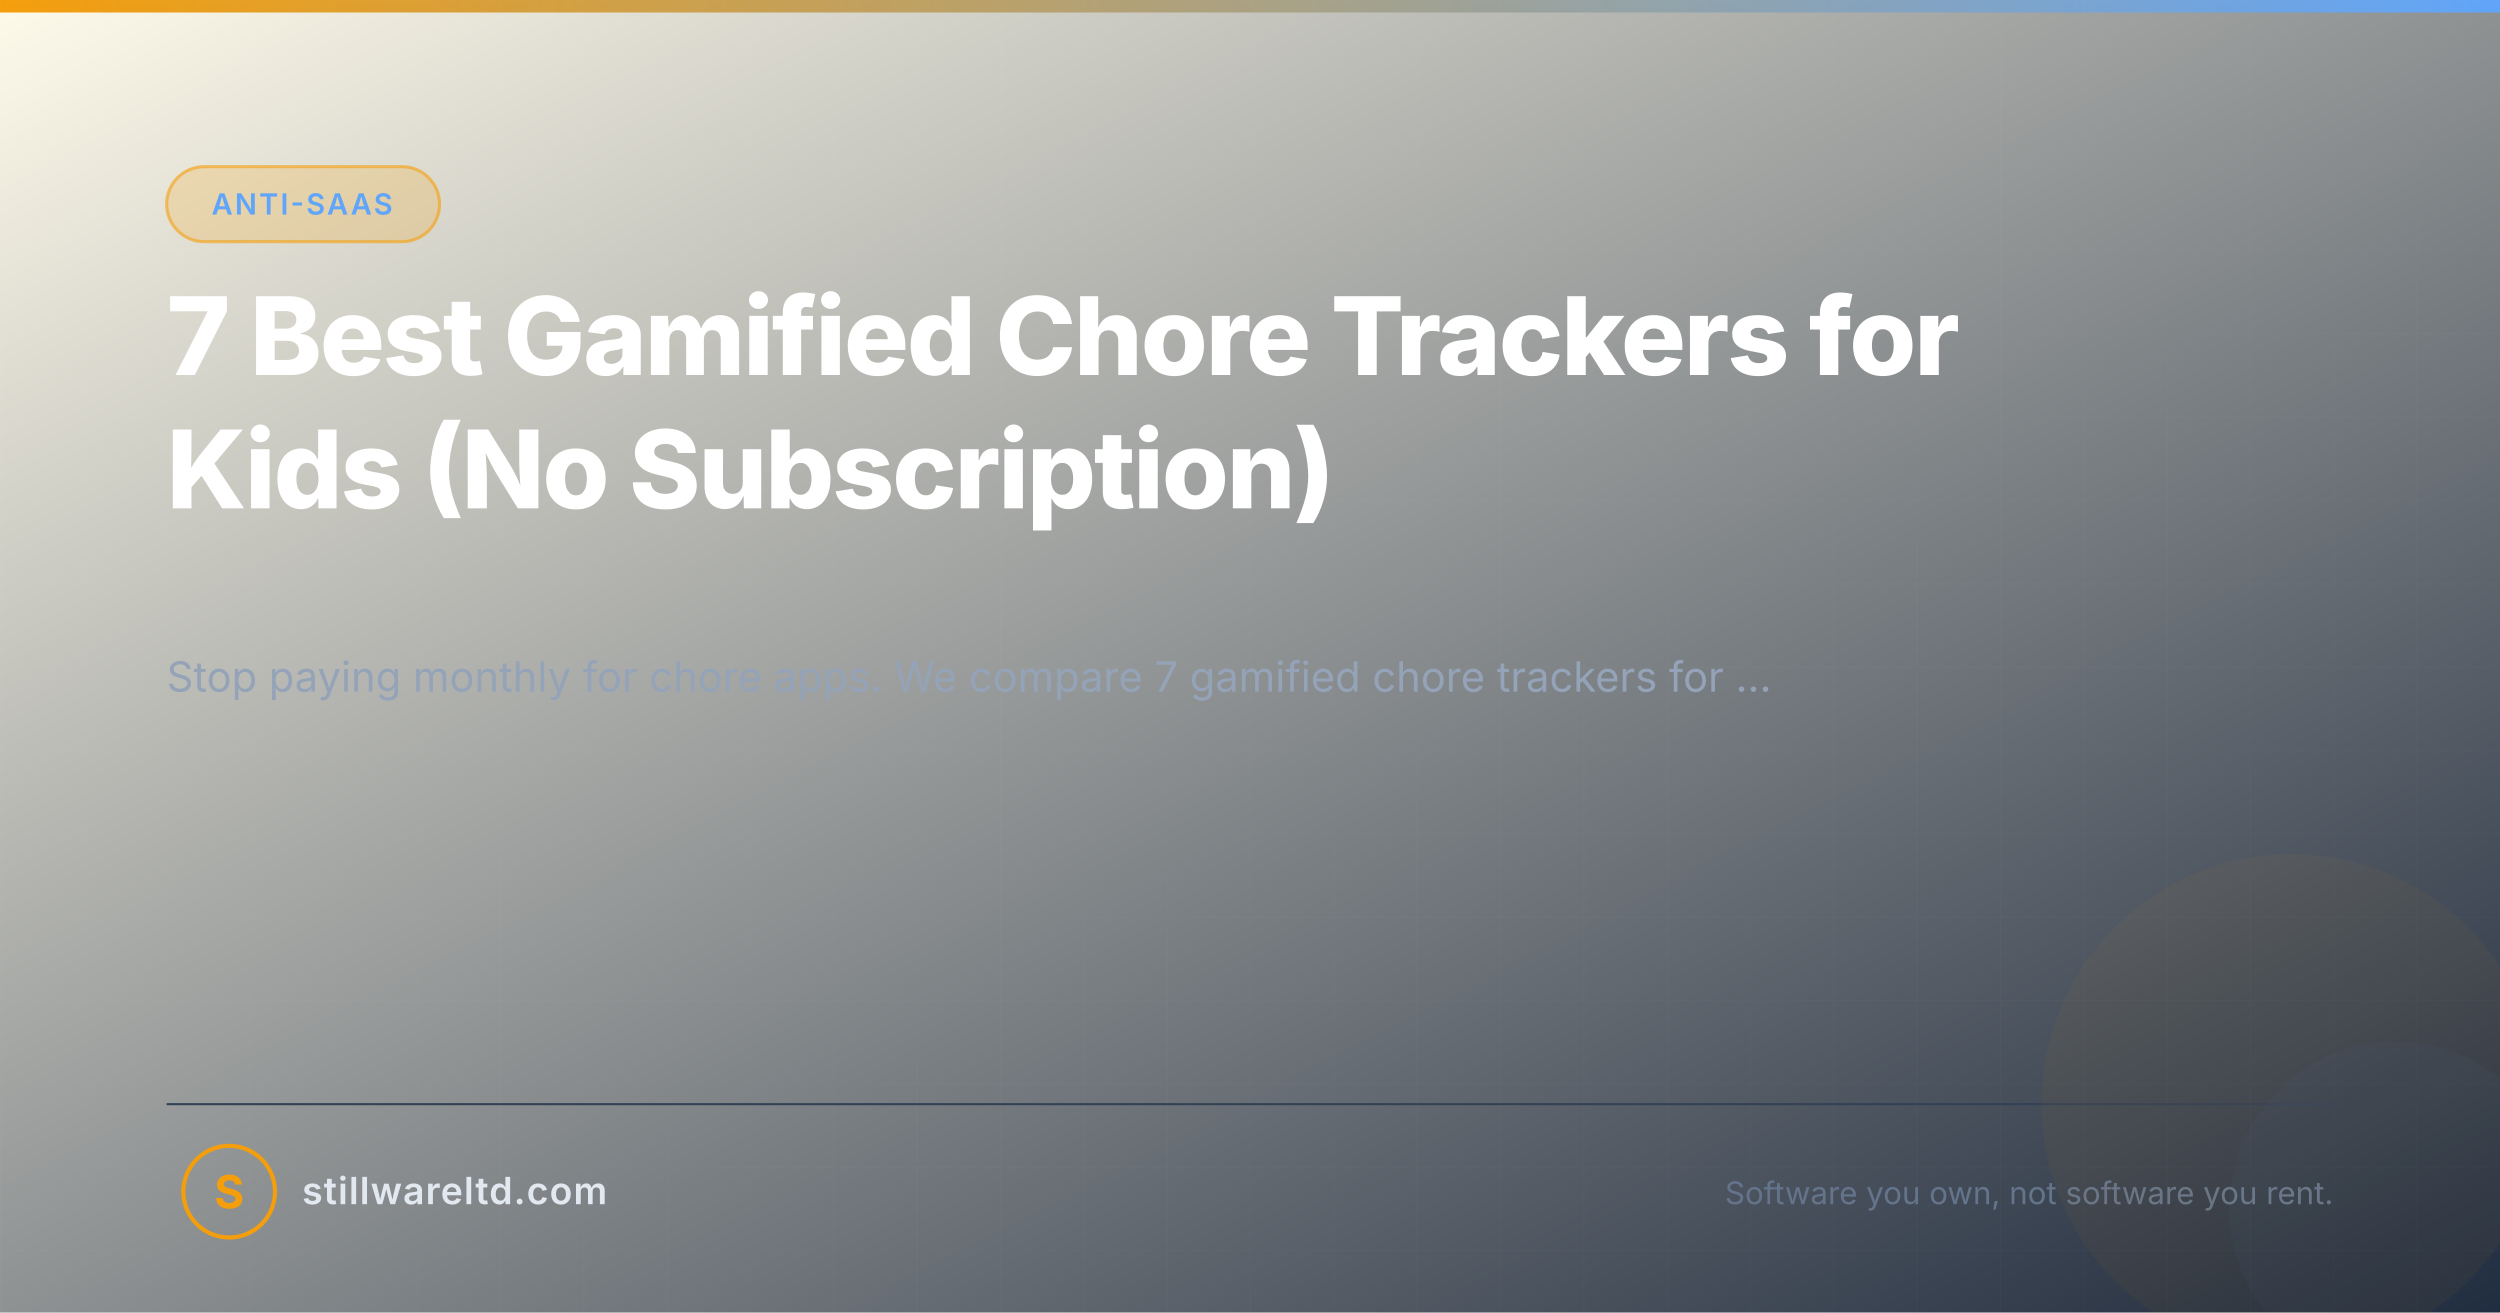
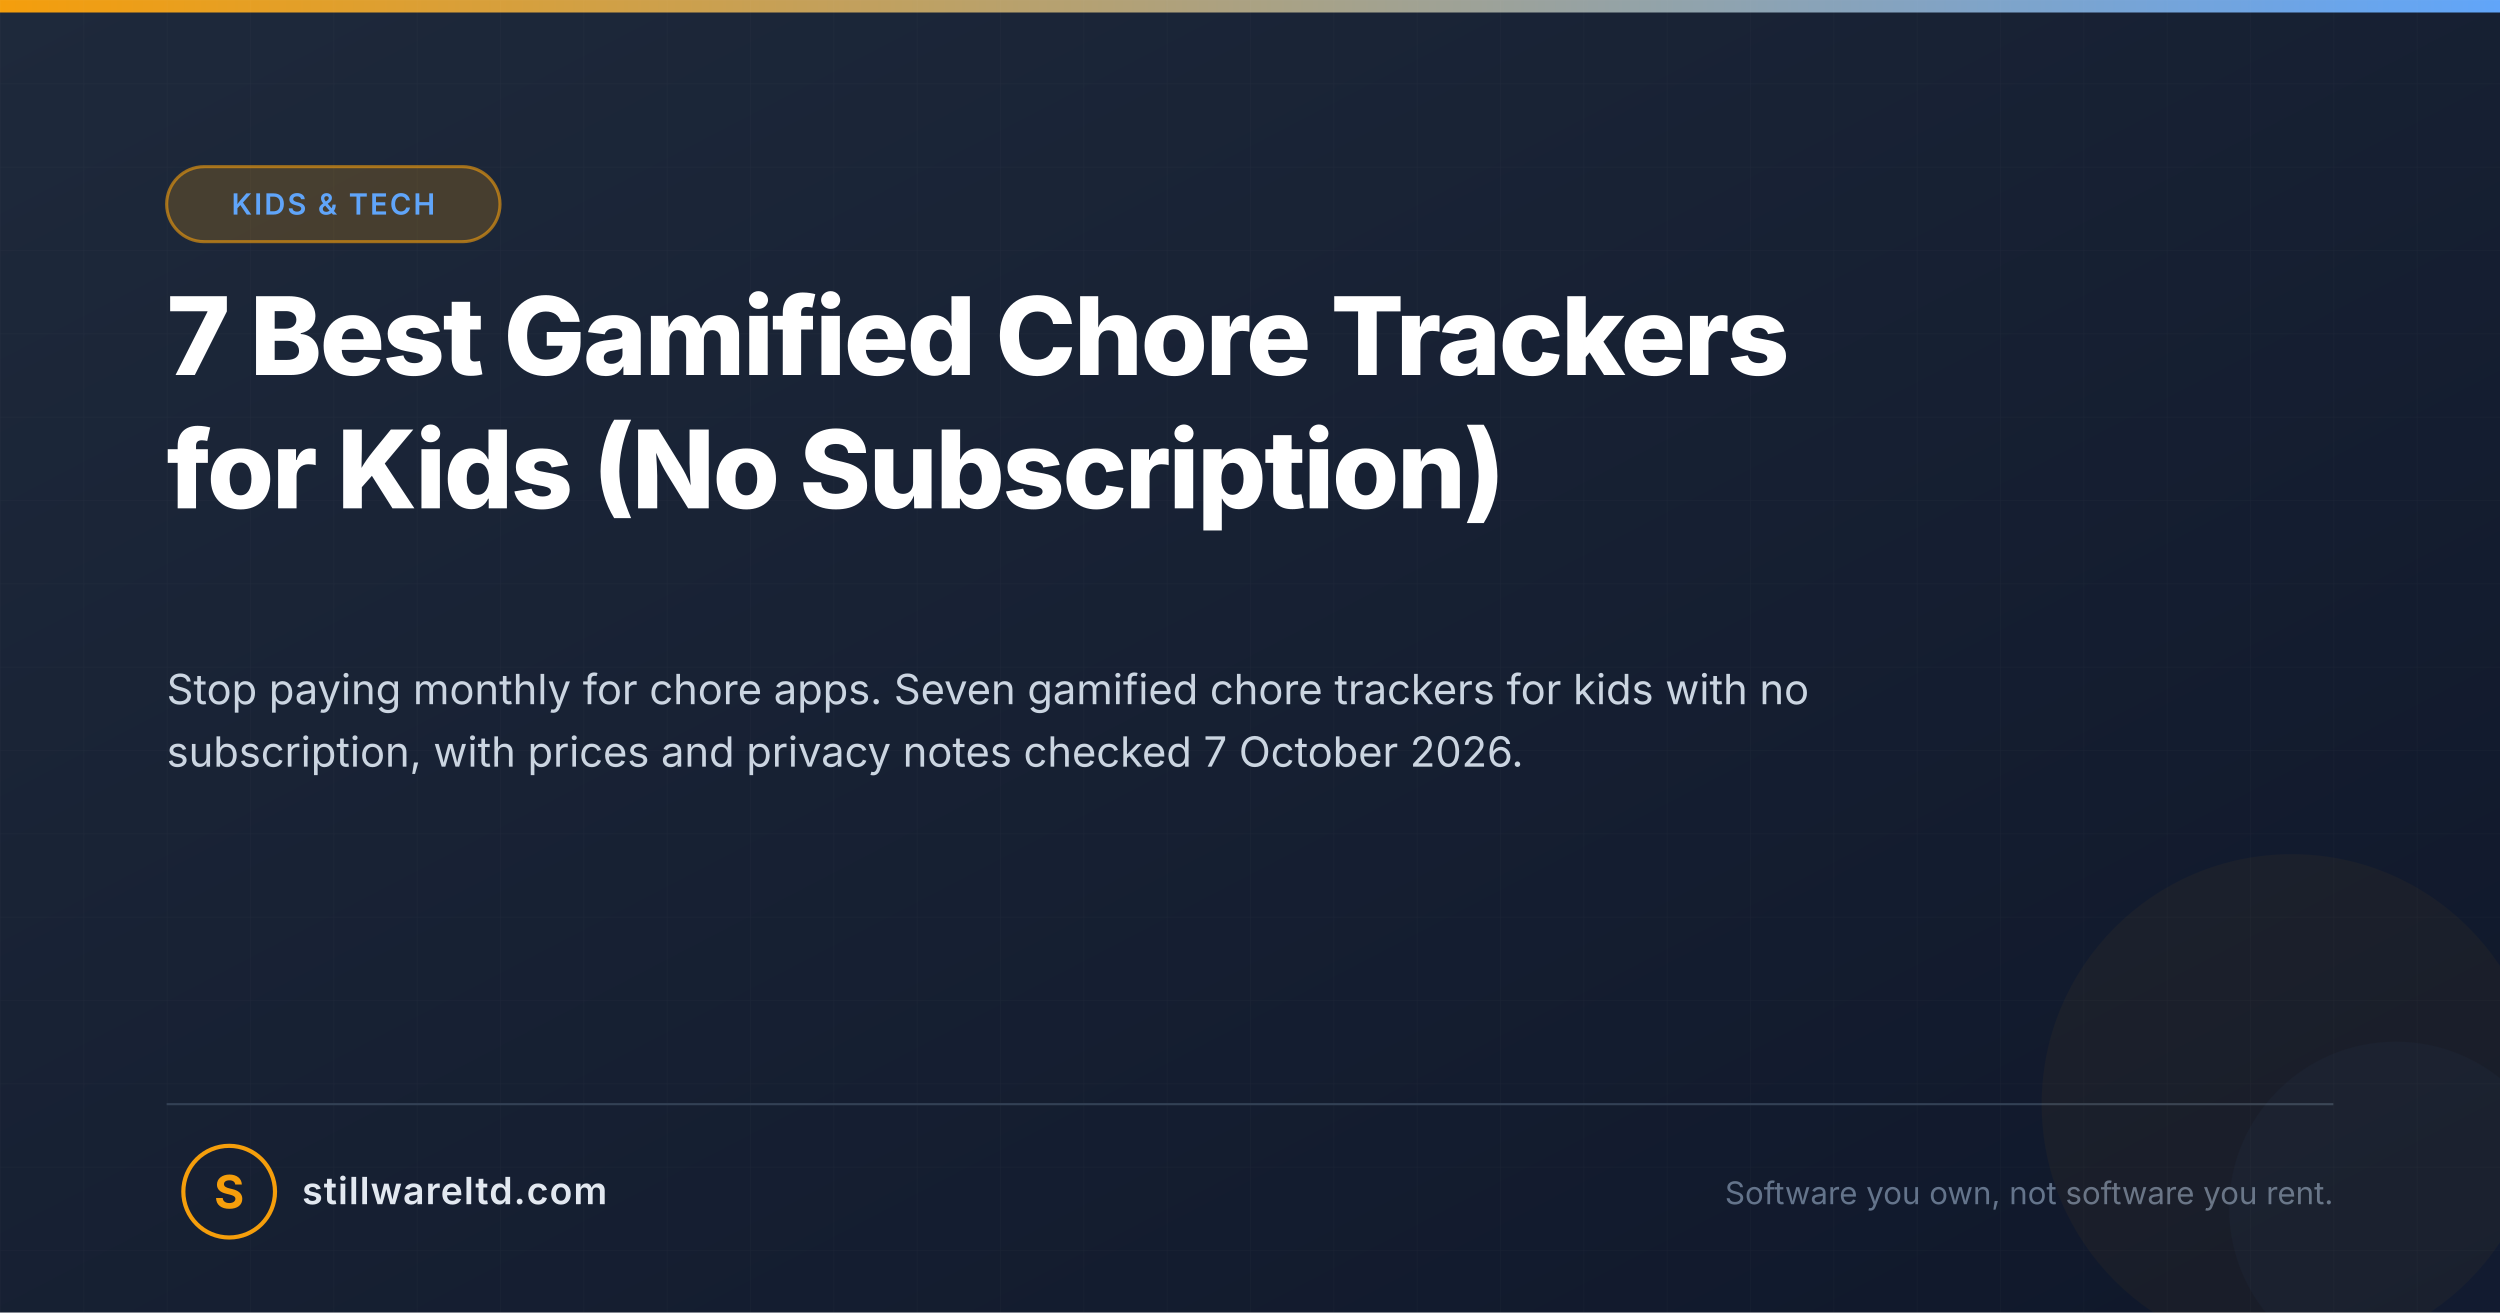
<svg xmlns="http://www.w3.org/2000/svg" viewBox="0 0 1200 630" width="1200" height="630">
  <defs>
    <linearGradient id="bgGrad" x1="0%" y1="0%" x2="100%" y2="100%">
-       <stop offset="0%" style="stop-color:#fffbeb;stop-opacity:1" />
-       <stop offset="100%" style="stop-color:#1e293b;stop-opacity:1" />
+       <stop offset="0%" style="stop-color:#1e293b;stop-opacity:1" />
+       <stop offset="100%" style="stop-color:#0f172a;stop-opacity:1" />
    </linearGradient>
    <linearGradient id="accentGrad" x1="0%" y1="0%" x2="100%" y2="0%">
      <stop offset="0%" style="stop-color:#f59e0b;stop-opacity:1" />
      <stop offset="100%" style="stop-color:#60a5fa;stop-opacity:1" />
    </linearGradient>
  </defs>
  <style>
    text { font-family: Inter, system-ui, -apple-system, sans-serif; }
  </style>
  <rect width="1200" height="630" fill="url(#bgGrad)" />
  <rect width="1200" height="6" fill="url(#accentGrad)" />
  <pattern id="grid" width="40" height="40" patternUnits="userSpaceOnUse">
    <rect width="40" height="40" fill="none" />
    <path d="M 40 0 L 0 0 0 40" fill="none" stroke="#ffffff" stroke-width="0.3" opacity="0.05" />
  </pattern>
  <rect width="1200" height="630" fill="url(#grid)" />
-   <rect x="80" y="80" width="131" height="36" rx="18" fill="#f59e0b" opacity="0.2" />
-   <rect x="80" y="80" width="131" height="36" rx="18" fill="none" stroke="#f59e0b" stroke-width="1.5" opacity="0.6" />
-   <text x="145" y="103" text-anchor="middle" font-size="14" font-weight="600" fill="#60a5fa" letter-spacing="1">ANTI-SAAS</text>
-   <text x="80" y="180" font-size="52" font-weight="800" fill="#ffffff" letter-spacing="-1">7 Best Gamified Chore Trackers for</text>
-   <text x="80" y="244" font-size="52" font-weight="800" fill="#ffffff" letter-spacing="-1">Kids (No Subscription)</text>
-   <text x="80" y="332" font-size="20" fill="#94a3b8" font-weight="400">
-     Stop paying monthly for chore apps. We compare 7 gamified chore trackers for ...
-   </text>
+   <rect x="80" y="80" width="160" height="36" rx="18" fill="#f59e0b" opacity="0.2" />
+   <rect x="80" y="80" width="160" height="36" rx="18" fill="none" stroke="#f59e0b" stroke-width="1.5" opacity="0.6" />
+   <text x="160" y="103" text-anchor="middle" font-size="14" font-weight="600" fill="#60a5fa" letter-spacing="1">KIDS &amp; TECH</text>
+   <text x="80" y="180" font-size="52" font-weight="800" fill="#ffffff" letter-spacing="-1">7 Best Gamified Chore Trackers</text>
+   <text x="80" y="244" font-size="52" font-weight="800" fill="#ffffff" letter-spacing="-1">for Kids (No Subscription)</text>
+   <text x="80" y="338" font-size="20" fill="#cbd5e1" font-weight="400">Stop paying monthly for chore apps. Seven gamified chore trackers for kids with no</text>
+   <text x="80" y="368" font-size="20" fill="#cbd5e1" font-weight="400">subscription, with prices and privacy notes checked 7 October 2026.</text>
  <line x1="80" y1="530" x2="1120" y2="530" stroke="#334155" stroke-width="1" />
  <circle cx="110" cy="572" r="22" fill="none" stroke="#f59e0b" stroke-width="2" />
  <text x="110" y="580" text-anchor="middle" font-size="22" font-weight="700" fill="#f59e0b">S</text>
  <text x="145" y="578" font-size="18" font-weight="600" fill="#e2e8f0" letter-spacing="0.5">stillwareltd.com</text>
  <text x="1120" y="578" text-anchor="end" font-size="15" fill="#64748b" font-weight="400">Software you own, not software you rent.</text>
  <circle cx="1100" cy="530" r="120" fill="#f59e0b" opacity="0.04" />
  <circle cx="1150" cy="580" r="80" fill="#60a5fa" opacity="0.03" />
</svg>
